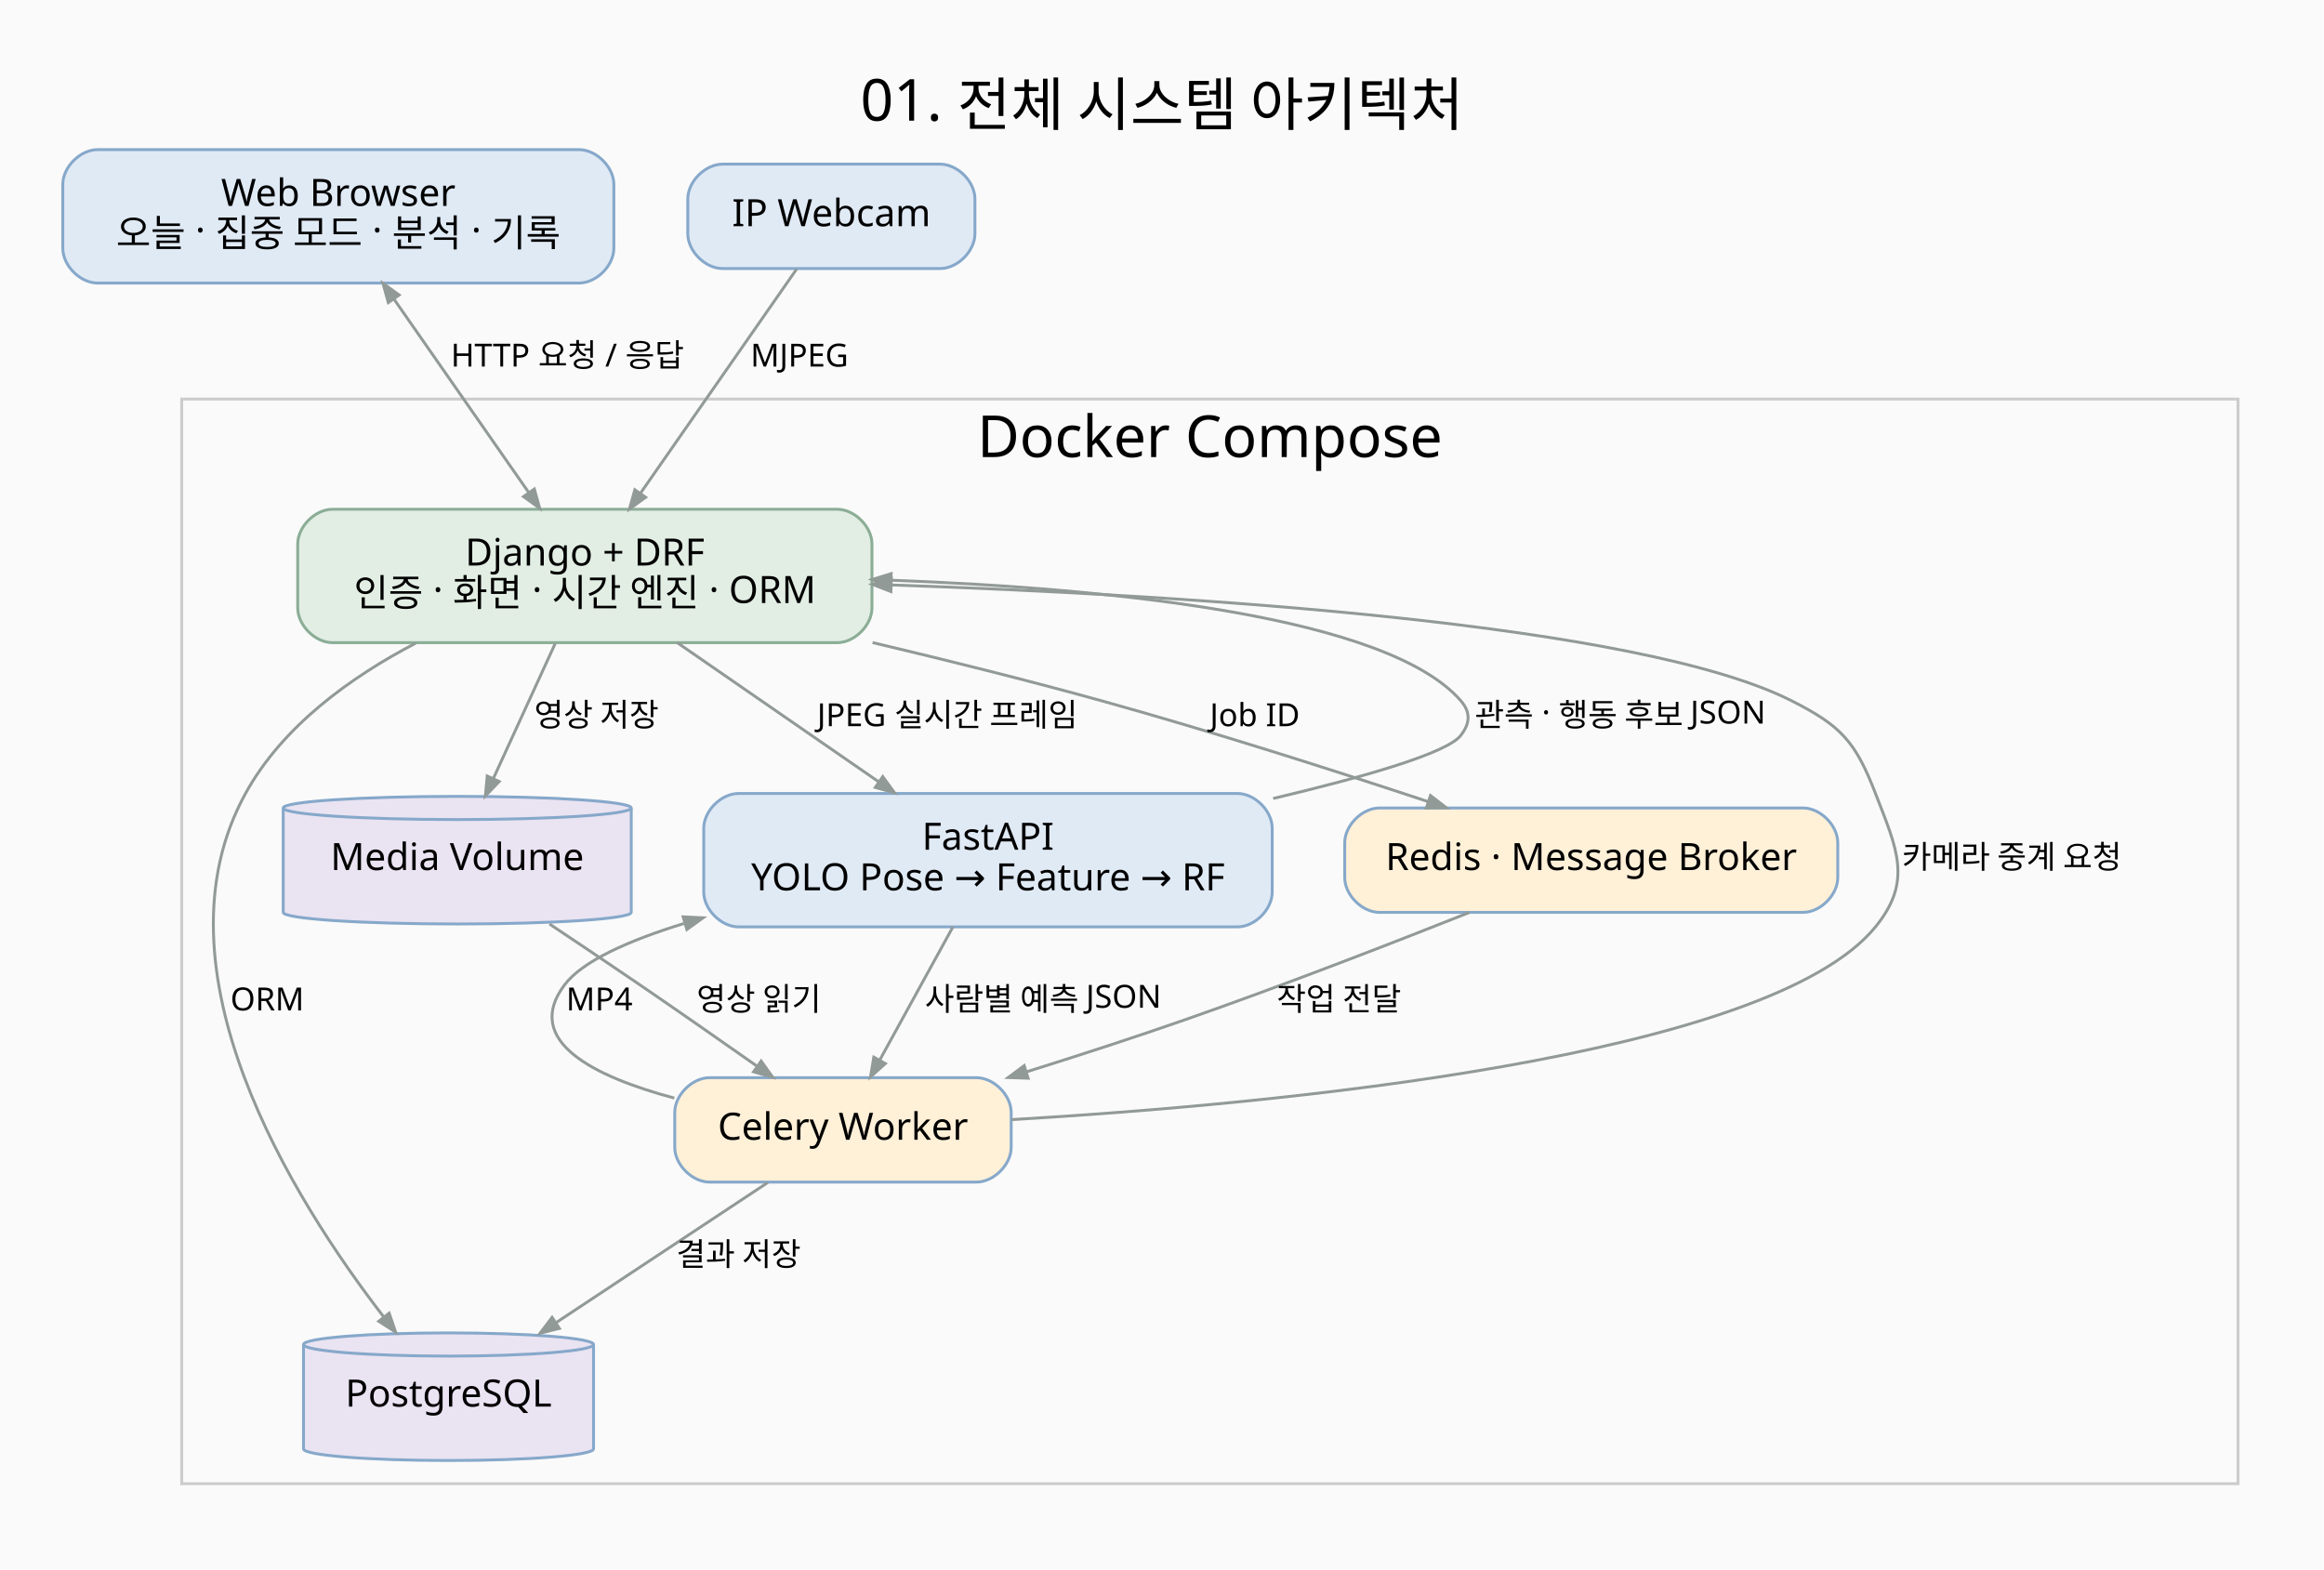
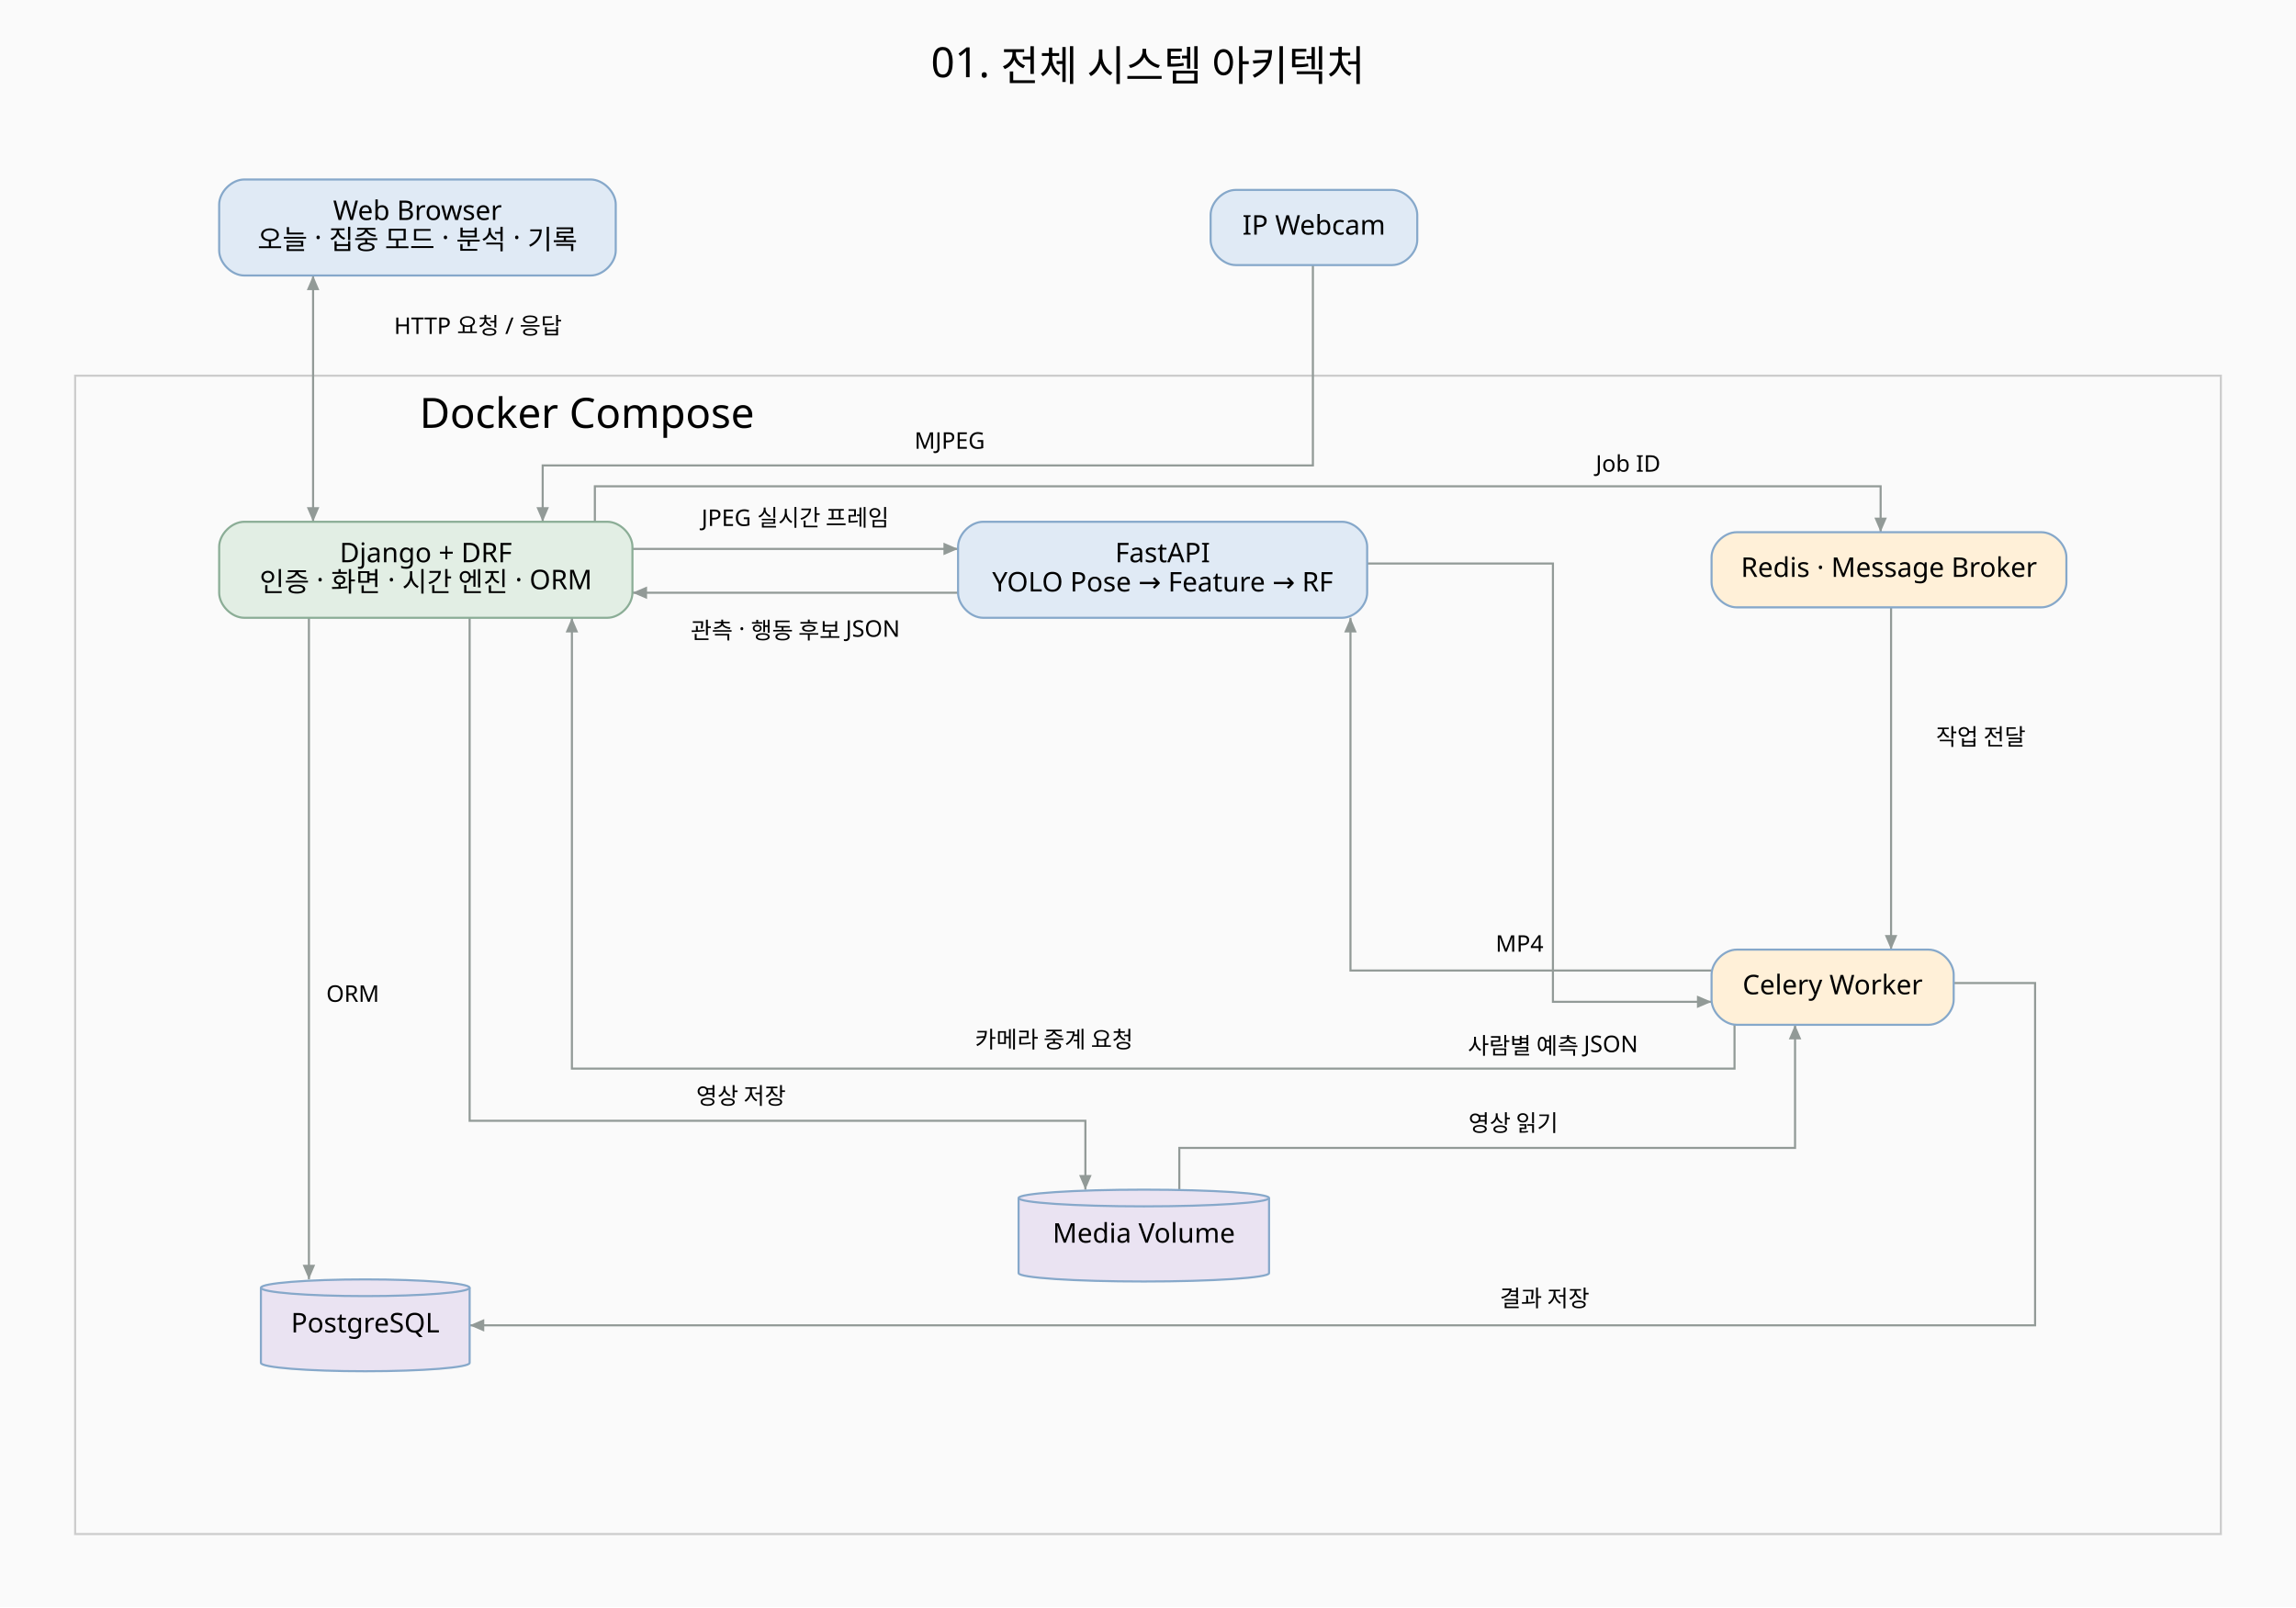
- <svg xmlns="http://www.w3.org/2000/svg" width="801pt" height="541pt" viewBox="0.00 0.00 801.20 541.20">
-   <g id="graph0" class="graph" transform="scale(1 1) rotate(0) translate(21.6 519.6)">
-     <polygon fill="#fafafa" stroke="transparent" points="-21.6,21.6 -21.6,-519.6 779.6,-519.6 779.6,21.6 -21.6,21.6" />
-     <text text-anchor="middle" x="379" y="-478" font-family="NanumGothic" font-size="20.00">01. 전체 시스템 아키텍처</text>
-     <g id="clust1" class="cluster">
-       <polygon fill="#fafafa" stroke="#cccccc" points="41,-8 41,-382 750,-382 750,-8 41,-8" />
-       <text text-anchor="middle" x="395.5" y="-362" font-family="NanumGothic" font-size="20.00">Docker Compose</text>
-     </g>
-     <g id="node1" class="node">
-       <path fill="#e0eaf5" stroke="#86a8ca" d="M178,-468C178,-468 12,-468 12,-468 6,-468 0,-462 0,-456 0,-456 0,-434 0,-434 0,-428 6,-422 12,-422 12,-422 178,-422 178,-422 184,-422 190,-428 190,-434 190,-434 190,-456 190,-456 190,-462 184,-468 178,-468" />
-       <text text-anchor="middle" x="95" y="-448.6" font-family="NanumGothic" font-size="13.00">Web Browser</text>
-       <text text-anchor="middle" x="95" y="-434.6" font-family="NanumGothic" font-size="13.00">오늘 · 집중 모드 · 분석 · 기록</text>
-     </g>
-     <g id="node3" class="node">
-       <path fill="#e2eee4" stroke="#8bad96" d="M267,-344C267,-344 93,-344 93,-344 87,-344 81,-338 81,-332 81,-332 81,-310 81,-310 81,-304 87,-298 93,-298 93,-298 267,-298 267,-298 273,-298 279,-304 279,-310 279,-310 279,-332 279,-332 279,-338 273,-344 267,-344" />
-       <text text-anchor="middle" x="180" y="-324.6" font-family="NanumGothic" font-size="13.00">Django + DRF</text>
-       <text text-anchor="middle" x="180" y="-310.6" font-family="NanumGothic" font-size="13.00">인증 · 화면 · 시간 엔진 · ORM</text>
-     </g>
-     <g id="edge12" class="edge">
-       <path fill="none" stroke="#929a97" d="M114.12,-416.56C128,-396.64 146.71,-369.79 160.64,-349.79" />
-       <polygon fill="#929a97" stroke="#929a97" points="112.24,-415.27 110.39,-421.91 115.98,-417.87 112.24,-415.27" />
-       <polygon fill="#929a97" stroke="#929a97" points="162.59,-350.97 164.43,-344.34 158.85,-348.37 162.59,-350.97" />
-       <text text-anchor="middle" x="174" y="-393.2" font-family="NanumGothic" font-size="11.00">HTTP 요청 / 응답</text>
-     </g>
-     <g id="node2" class="node">
-       <path fill="#e0eaf5" stroke="#86a8ca" d="M302.5,-463C302.5,-463 227.5,-463 227.5,-463 221.5,-463 215.5,-457 215.5,-451 215.5,-451 215.5,-439 215.5,-439 215.5,-433 221.5,-427 227.5,-427 227.5,-427 302.5,-427 302.5,-427 308.5,-427 314.5,-433 314.5,-439 314.5,-439 314.5,-451 314.5,-451 314.5,-457 308.5,-463 302.5,-463" />
-       <text text-anchor="middle" x="265" y="-441.6" font-family="NanumGothic" font-size="13.00">IP Webcam</text>
-     </g>
-     <g id="edge13" class="edge">
-       <path fill="none" stroke="#929a97" d="M253,-426.78C239.02,-406.71 215.73,-373.29 199.22,-349.59" />
-       <polygon fill="#929a97" stroke="#929a97" points="200.97,-348.12 195.39,-344.09 197.24,-350.72 200.97,-348.12" />
-       <text text-anchor="middle" x="254" y="-393.2" font-family="NanumGothic" font-size="11.00">MJPEG</text>
-     </g>
-     <g id="node4" class="node">
-       <path fill="#e0eaf5" stroke="#86a8ca" d="M405,-246C405,-246 233,-246 233,-246 227,-246 221,-240 221,-234 221,-234 221,-212 221,-212 221,-206 227,-200 233,-200 233,-200 405,-200 405,-200 411,-200 417,-206 417,-212 417,-212 417,-234 417,-234 417,-240 411,-246 405,-246" />
-       <text text-anchor="middle" x="319" y="-226.6" font-family="NanumGothic" font-size="13.00">FastAPI</text>
-       <text text-anchor="middle" x="319" y="-212.6" font-family="NanumGothic" font-size="13.00">YOLO Pose → Feature → RF</text>
-     </g>
-     <g id="edge1" class="edge">
-       <path fill="none" stroke="#929a97" d="M211.89,-297.98C232.58,-283.69 259.63,-265 281.37,-249.99" />
-       <polygon fill="#929a97" stroke="#929a97" points="282.72,-251.82 286.78,-246.25 280.14,-248.08 282.72,-251.82" />
-       <text text-anchor="middle" x="305" y="-269.2" font-family="NanumGothic" font-size="11.00">JPEG 실시간 프레임</text>
-     </g>
-     <g id="node5" class="node">
-       <path fill="#fff0d8" stroke="#86a8ca" d="M600,-241C600,-241 454,-241 454,-241 448,-241 442,-235 442,-229 442,-229 442,-217 442,-217 442,-211 448,-205 454,-205 454,-205 600,-205 600,-205 606,-205 612,-211 612,-217 612,-217 612,-229 612,-229 612,-235 606,-241 600,-241" />
-       <text text-anchor="middle" x="527" y="-219.6" font-family="NanumGothic" font-size="13.00">Redis · Message Broker</text>
-     </g>
-     <g id="edge3" class="edge">
-       <path fill="none" stroke="#929a97" d="M279.21,-298.03C304.97,-291.93 332.6,-285.04 358,-278 395.84,-267.51 437.91,-254.07 470.61,-243.23" />
-       <polygon fill="#929a97" stroke="#929a97" points="471.57,-245.3 477.02,-241.09 470.13,-240.99 471.57,-245.3" />
-       <text text-anchor="middle" x="411" y="-269.2" font-family="NanumGothic" font-size="11.00">Job ID</text>
-     </g>
-     <g id="node7" class="node">
-       <path fill="#eae3f2" stroke="#86a8ca" d="M183,-56C183,-58.21 160.59,-60 133,-60 105.41,-60 83,-58.21 83,-56 83,-56 83,-20 83,-20 83,-17.79 105.41,-16 133,-16 160.59,-16 183,-17.79 183,-20 183,-20 183,-56 183,-56" />
-       <path fill="none" stroke="#86a8ca" d="M183,-56C183,-53.79 160.59,-52 133,-52 105.41,-52 83,-53.79 83,-56" />
-       <text text-anchor="middle" x="133" y="-34.6" font-family="NanumGothic" font-size="13.00">PostgreSQL</text>
-     </g>
-     <g id="edge7" class="edge">
-       <path fill="none" stroke="#929a97" d="M121.69,-297.84C99.15,-286.08 75.75,-269.16 63,-246 29.63,-185.42 79.29,-106.14 110.65,-65.52" />
-       <polygon fill="#929a97" stroke="#929a97" points="112.53,-66.81 114.75,-60.29 108.95,-64 112.53,-66.81" />
-       <text text-anchor="middle" x="70.5" y="-171.2" font-family="NanumGothic" font-size="11.00">ORM</text>
-     </g>
-     <g id="node8" class="node">
-       <path fill="#eae3f2" stroke="#86a8ca" d="M196,-241C196,-243.21 169.11,-245 136,-245 102.89,-245 76,-243.21 76,-241 76,-241 76,-205 76,-205 76,-202.79 102.89,-201 136,-201 169.11,-201 196,-202.79 196,-205 196,-205 196,-241 196,-241" />
-       <path fill="none" stroke="#86a8ca" d="M196,-241C196,-238.79 169.11,-237 136,-237 102.89,-237 76,-238.79 76,-241" />
-       <text text-anchor="middle" x="136" y="-219.6" font-family="NanumGothic" font-size="13.00">Media Volume</text>
-     </g>
-     <g id="edge9" class="edge">
-       <path fill="none" stroke="#929a97" d="M169.79,-297.73C163.44,-283.87 155.23,-265.95 148.49,-251.24" />
-       <polygon fill="#929a97" stroke="#929a97" points="150.47,-250.12 145.7,-245.16 146.34,-252.01 150.47,-250.12" />
-       <text text-anchor="middle" x="184" y="-269.2" font-family="NanumGothic" font-size="11.00">영상 저장</text>
-     </g>
-     <g id="edge2" class="edge">
-       <path fill="none" stroke="#929a97" d="M417.33,-244.27C449.04,-251.78 477.3,-259.94 482,-266 485.27,-270.22 485.5,-273.98 482,-278 456.7,-307.07 362.48,-316.66 285.93,-319.52" />
-       <polygon fill="#929a97" stroke="#929a97" points="285.46,-317.26 279.05,-319.76 285.62,-321.81 285.46,-317.26" />
-       <text text-anchor="middle" x="537" y="-269.2" font-family="NanumGothic" font-size="11.00">관측 · 행동 후보 JSON</text>
-     </g>
-     <g id="node6" class="node">
-       <path fill="#fff0d8" stroke="#86a8ca" d="M315,-148C315,-148 223,-148 223,-148 217,-148 211,-142 211,-136 211,-136 211,-124 211,-124 211,-118 217,-112 223,-112 223,-112 315,-112 315,-112 321,-112 327,-118 327,-124 327,-124 327,-136 327,-136 327,-142 321,-148 315,-148" />
-       <text text-anchor="middle" x="269" y="-126.6" font-family="NanumGothic" font-size="13.00">Celery Worker</text>
-     </g>
-     <g id="edge6" class="edge">
-       <path fill="none" stroke="#929a97" d="M306.9,-199.97C299.26,-186.07 289.41,-168.15 281.67,-154.06" />
-       <polygon fill="#929a97" stroke="#929a97" points="283.61,-152.87 278.49,-148.27 279.63,-155.07 283.61,-152.87" />
-       <text text-anchor="middle" x="338" y="-171.2" font-family="NanumGothic" font-size="11.00">사람별 예측 JSON</text>
-     </g>
-     <g id="edge4" class="edge">
-       <path fill="none" stroke="#929a97" d="M484.99,-204.98C457.32,-193.98 420.2,-179.6 387,-168 369.4,-161.85 350.16,-155.62 332.42,-150.06" />
-       <polygon fill="#929a97" stroke="#929a97" points="332.84,-147.81 325.96,-148.05 331.49,-152.16 332.84,-147.81" />
-       <text text-anchor="middle" x="440" y="-171.2" font-family="NanumGothic" font-size="11.00">작업 전달</text>
-     </g>
-     <g id="edge11" class="edge">
-       <path fill="none" stroke="#929a97" d="M327.1,-133.54C418.21,-138.89 588.14,-154.81 625,-200 637.92,-215.84 632.36,-226.93 625,-246 618.09,-263.91 613.13,-269.35 596,-278 543.48,-304.52 390.67,-314.29 285.64,-317.9" />
-       <polygon fill="#929a97" stroke="#929a97" points="285.53,-315.62 279.11,-318.12 285.68,-320.17 285.53,-315.62" />
-       <text text-anchor="middle" x="672" y="-220.2" font-family="NanumGothic" font-size="11.00">카메라 중계 요청</text>
-     </g>
-     <g id="edge5" class="edge">
-       <path fill="none" stroke="#929a97" d="M210.84,-140.97C182.97,-148.42 158.48,-160.72 173,-180 179.16,-188.19 195.04,-195.27 214.16,-201.17" />
-       <polygon fill="#929a97" stroke="#929a97" points="213.89,-203.47 220.77,-203.13 215.18,-199.1 213.89,-203.47" />
-       <text text-anchor="middle" x="185" y="-171.2" font-family="NanumGothic" font-size="11.00">MP4</text>
-     </g>
-     <g id="edge8" class="edge">
-       <path fill="none" stroke="#929a97" d="M243.1,-111.86C222.41,-98.17 193.14,-78.8 169.99,-63.48" />
-       <polygon fill="#929a97" stroke="#929a97" points="171.22,-61.56 164.54,-59.87 168.71,-65.36 171.22,-61.56" />
-       <text text-anchor="middle" x="233" y="-83.2" font-family="NanumGothic" font-size="11.00">결과 저장</text>
-     </g>
-     <g id="edge10" class="edge">
-       <path fill="none" stroke="#929a97" d="M167.82,-200.99C177.83,-194.32 188.91,-186.9 199,-180 212.28,-170.93 226.86,-160.75 239.26,-152.04" />
-       <polygon fill="#929a97" stroke="#929a97" points="240.79,-153.75 244.8,-148.14 238.17,-150.02 240.79,-153.75" />
-       <text text-anchor="middle" x="240" y="-171.2" font-family="NanumGothic" font-size="11.00">영상 읽기</text>
-     </g>
+ <svg xmlns="http://www.w3.org/2000/svg" width="1100" height="770" viewBox="0 0 1100 770" role="img" aria-labelledby="diagram-title">
+   <defs>
+     <marker id="arrow" viewBox="0 0 7 6" markerWidth="7" markerHeight="6" refX="7" refY="3" orient="auto-start-reverse">
+       <polygon points="0,0 7,3 0,6" fill="#929a97" />
+     </marker>
+   </defs>
+   <rect width="1100" height="770" fill="#fafafa" />
+   <text x="550" y="37" text-anchor="middle" font-family="NanumGothic" font-size="20">01. 전체 시스템 아키텍처</text>
+   <rect x="36" y="180" width="1028" height="555" fill="none" stroke="#cccccc" />
+   <text x="201" y="205" font-family="NanumGothic" font-size="20">Docker Compose</text>
+   <g id="edge12" class="edge">
+     <polyline points="150,132 150,250" fill="none" stroke="#929a97" stroke-linejoin="miter" marker-end="url(#arrow)" marker-start="url(#arrow)" />
+     <text text-anchor="middle" x="229" y="160" font-family="NanumGothic" font-size="11.00">HTTP 요청 / 응답</text>
+   </g>
+   <g id="edge13" class="edge">
+     <polyline points="629,127 629,223 260,223 260,250" fill="none" stroke="#929a97" stroke-linejoin="miter" marker-end="url(#arrow)" />
+     <text text-anchor="middle" x="455" y="215" font-family="NanumGothic" font-size="11.00">MJPEG</text>
+   </g>
+   <g id="edge1" class="edge">
+     <polyline points="303,263 459,263" fill="none" stroke="#929a97" stroke-linejoin="miter" marker-end="url(#arrow)" />
+     <text text-anchor="middle" x="381" y="252" font-family="NanumGothic" font-size="11.00">JPEG 실시간 프레임</text>
+   </g>
+   <g id="edge2" class="edge">
+     <polyline points="459,284 303,284" fill="none" stroke="#929a97" stroke-linejoin="miter" marker-end="url(#arrow)" />
+     <text text-anchor="middle" x="381" y="306" font-family="NanumGothic" font-size="11.00">관측 · 행동 후보 JSON</text>
+   </g>
+   <g id="edge3" class="edge">
+     <polyline points="285,250 285,233 901,233 901,255" fill="none" stroke="#929a97" stroke-linejoin="miter" marker-end="url(#arrow)" />
+     <text text-anchor="middle" x="780" y="226" font-family="NanumGothic" font-size="11.00">Job ID</text>
+   </g>
+   <g id="edge4" class="edge">
+     <polyline points="906,291 906,455" fill="none" stroke="#929a97" stroke-linejoin="miter" marker-end="url(#arrow)" />
+     <text text-anchor="middle" x="949" y="357" font-family="NanumGothic" font-size="11.00">작업 전달</text>
+   </g>
+   <g id="edge5" class="edge">
+     <polyline points="820,465 647,465 647,296" fill="none" stroke="#929a97" stroke-linejoin="miter" marker-end="url(#arrow)" />
+     <text text-anchor="middle" x="728" y="456" font-family="NanumGothic" font-size="11.00">MP4</text>
+   </g>
+   <g id="edge6" class="edge">
+     <polyline points="655,270 744,270 744,480 820,480" fill="none" stroke="#929a97" stroke-linejoin="miter" marker-end="url(#arrow)" />
+     <text text-anchor="middle" x="744" y="505" font-family="NanumGothic" font-size="11.00">사람별 예측 JSON</text>
+   </g>
+   <g id="edge7" class="edge">
+     <polyline points="148,296 148,613" fill="none" stroke="#929a97" stroke-linejoin="miter" marker-end="url(#arrow)" />
+     <text text-anchor="middle" x="169" y="480" font-family="NanumGothic" font-size="11.00">ORM</text>
+   </g>
+   <g id="edge9" class="edge">
+     <polyline points="225,296 225,537 520,537 520,570" fill="none" stroke="#929a97" stroke-linejoin="miter" marker-end="url(#arrow)" />
+     <text text-anchor="middle" x="355" y="529" font-family="NanumGothic" font-size="11.00">영상 저장</text>
+   </g>
+   <g id="edge10" class="edge">
+     <polyline points="565,570 565,550 860,550 860,491" fill="none" stroke="#929a97" stroke-linejoin="miter" marker-end="url(#arrow)" />
+     <text text-anchor="middle" x="725" y="542" font-family="NanumGothic" font-size="11.00">영상 읽기</text>
+   </g>
+   <g id="edge11" class="edge">
+     <polyline points="831,491 831,512 274,512 274,296" fill="none" stroke="#929a97" stroke-linejoin="miter" marker-end="url(#arrow)" />
+     <text text-anchor="middle" x="505" y="502" font-family="NanumGothic" font-size="11.00">카메라 중계 요청</text>
+   </g>
+   <g id="edge8" class="edge">
+     <polyline points="936,471 975,471 975,635 225,635" fill="none" stroke="#929a97" stroke-linejoin="miter" marker-end="url(#arrow)" />
+     <text text-anchor="middle" x="740" y="626" font-family="NanumGothic" font-size="11.00">결과 저장</text>
+   </g>
+   <g id="node1" class="node" transform="translate(105 554)">
+     <path fill="#e0eaf5" stroke="#86a8ca" d="M178,-468C178,-468 12,-468 12,-468 6,-468 0,-462 0,-456 0,-456 0,-434 0,-434 0,-428 6,-422 12,-422 12,-422 178,-422 178,-422 184,-422 190,-428 190,-434 190,-434 190,-456 190,-456 190,-462 184,-468 178,-468" />
+     <text text-anchor="middle" x="95" y="-448.6" font-family="NanumGothic" font-size="13.00">Web Browser</text>
+     <text text-anchor="middle" x="95" y="-434.6" font-family="NanumGothic" font-size="13.00">오늘 · 집중 모드 · 분석 · 기록</text>
+   </g>
+   <g id="node3" class="node" transform="translate(24 594)">
+     <path fill="#e2eee4" stroke="#8bad96" d="M267,-344C267,-344 93,-344 93,-344 87,-344 81,-338 81,-332 81,-332 81,-310 81,-310 81,-304 87,-298 93,-298 93,-298 267,-298 267,-298 273,-298 279,-304 279,-310 279,-310 279,-332 279,-332 279,-338 273,-344 267,-344" />
+     <text text-anchor="middle" x="180" y="-324.6" font-family="NanumGothic" font-size="13.00">Django + DRF</text>
+     <text text-anchor="middle" x="180" y="-310.6" font-family="NanumGothic" font-size="13.00">인증 · 화면 · 시간 엔진 · ORM</text>
+   </g>
+   <g id="node2" class="node" transform="translate(364.5 554)">
+     <path fill="#e0eaf5" stroke="#86a8ca" d="M302.5,-463C302.5,-463 227.5,-463 227.5,-463 221.5,-463 215.5,-457 215.5,-451 215.5,-451 215.5,-439 215.5,-439 215.5,-433 221.5,-427 227.5,-427 227.5,-427 302.5,-427 302.5,-427 308.5,-427 314.5,-433 314.5,-439 314.5,-439 314.5,-451 314.5,-451 314.5,-457 308.5,-463 302.5,-463" />
+     <text text-anchor="middle" x="265" y="-441.6" font-family="NanumGothic" font-size="13.00">IP Webcam</text>
+   </g>
+   <g id="node4" class="node" transform="translate(238 496)">
+     <path fill="#e0eaf5" stroke="#86a8ca" d="M405,-246C405,-246 233,-246 233,-246 227,-246 221,-240 221,-234 221,-234 221,-212 221,-212 221,-206 227,-200 233,-200 233,-200 405,-200 405,-200 411,-200 417,-206 417,-212 417,-212 417,-234 417,-234 417,-240 411,-246 405,-246" />
+     <text text-anchor="middle" x="319" y="-226.6" font-family="NanumGothic" font-size="13.00">FastAPI</text>
+     <text text-anchor="middle" x="319" y="-212.6" font-family="NanumGothic" font-size="13.00">YOLO Pose → Feature → RF</text>
+   </g>
+   <g id="node5" class="node" transform="translate(378 496)">
+     <path fill="#fff0d8" stroke="#86a8ca" d="M600,-241C600,-241 454,-241 454,-241 448,-241 442,-235 442,-229 442,-229 442,-217 442,-217 442,-211 448,-205 454,-205 454,-205 600,-205 600,-205 606,-205 612,-211 612,-217 612,-217 612,-229 612,-229 612,-235 606,-241 600,-241" />
+     <text text-anchor="middle" x="527" y="-219.6" font-family="NanumGothic" font-size="13.00">Redis · Message Broker</text>
+   </g>
+   <g id="node7" class="node" transform="translate(42 673)">
+     <path fill="#eae3f2" stroke="#86a8ca" d="M183,-56C183,-58.21 160.59,-60 133,-60 105.41,-60 83,-58.21 83,-56 83,-56 83,-20 83,-20 83,-17.79 105.41,-16 133,-16 160.59,-16 183,-17.79 183,-20 183,-20 183,-56 183,-56" />
+     <path fill="none" stroke="#86a8ca" d="M183,-56C183,-53.79 160.59,-52 133,-52 105.41,-52 83,-53.79 83,-56" />
+     <text text-anchor="middle" x="133" y="-34.6" font-family="NanumGothic" font-size="13.00">PostgreSQL</text>
+   </g>
+   <g id="node8" class="node" transform="translate(412 815)">
+     <path fill="#eae3f2" stroke="#86a8ca" d="M196,-241C196,-243.21 169.11,-245 136,-245 102.89,-245 76,-243.21 76,-241 76,-241 76,-205 76,-205 76,-202.79 102.89,-201 136,-201 169.11,-201 196,-202.79 196,-205 196,-205 196,-241 196,-241" />
+     <path fill="none" stroke="#86a8ca" d="M196,-241C196,-238.79 169.11,-237 136,-237 102.89,-237 76,-238.79 76,-241" />
+     <text text-anchor="middle" x="136" y="-219.6" font-family="NanumGothic" font-size="13.00">Media Volume</text>
+   </g>
+   <g id="node6" class="node" transform="translate(609 603)">
+     <path fill="#fff0d8" stroke="#86a8ca" d="M315,-148C315,-148 223,-148 223,-148 217,-148 211,-142 211,-136 211,-136 211,-124 211,-124 211,-118 217,-112 223,-112 223,-112 315,-112 315,-112 321,-112 327,-118 327,-124 327,-124 327,-136 327,-136 327,-142 321,-148 315,-148" />
+     <text text-anchor="middle" x="269" y="-126.6" font-family="NanumGothic" font-size="13.00">Celery Worker</text>
  </g>
</svg>
